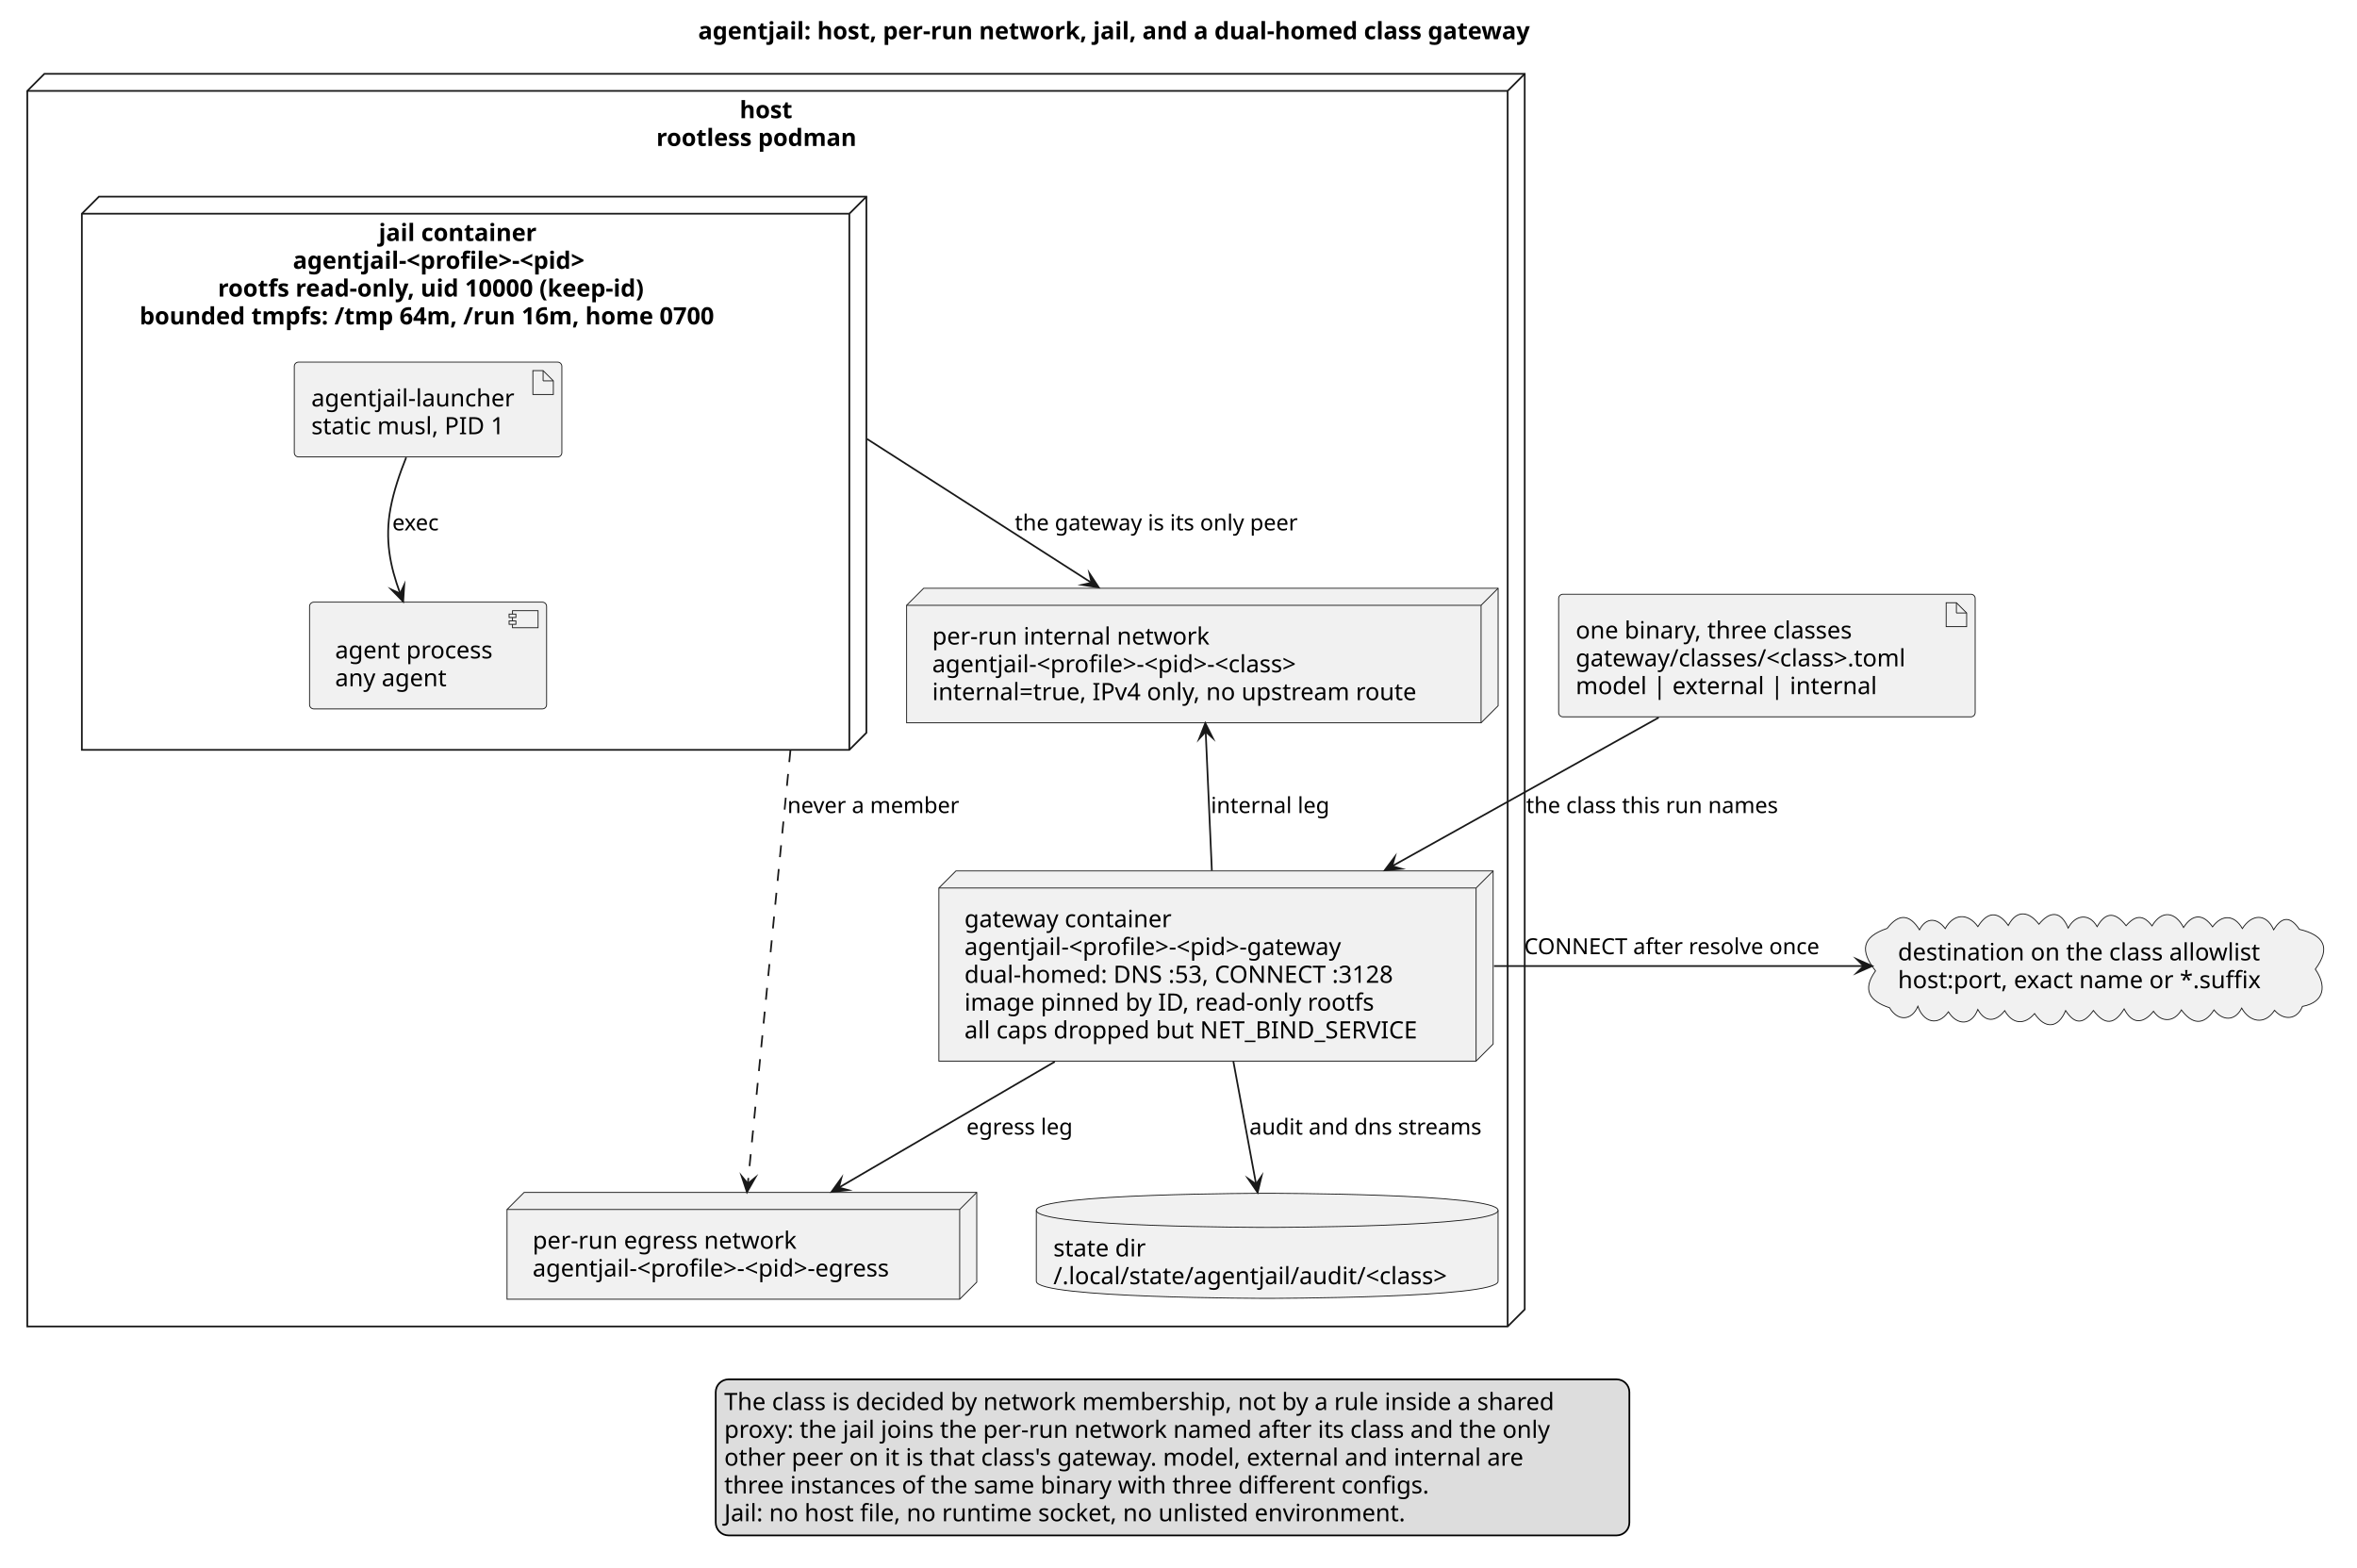
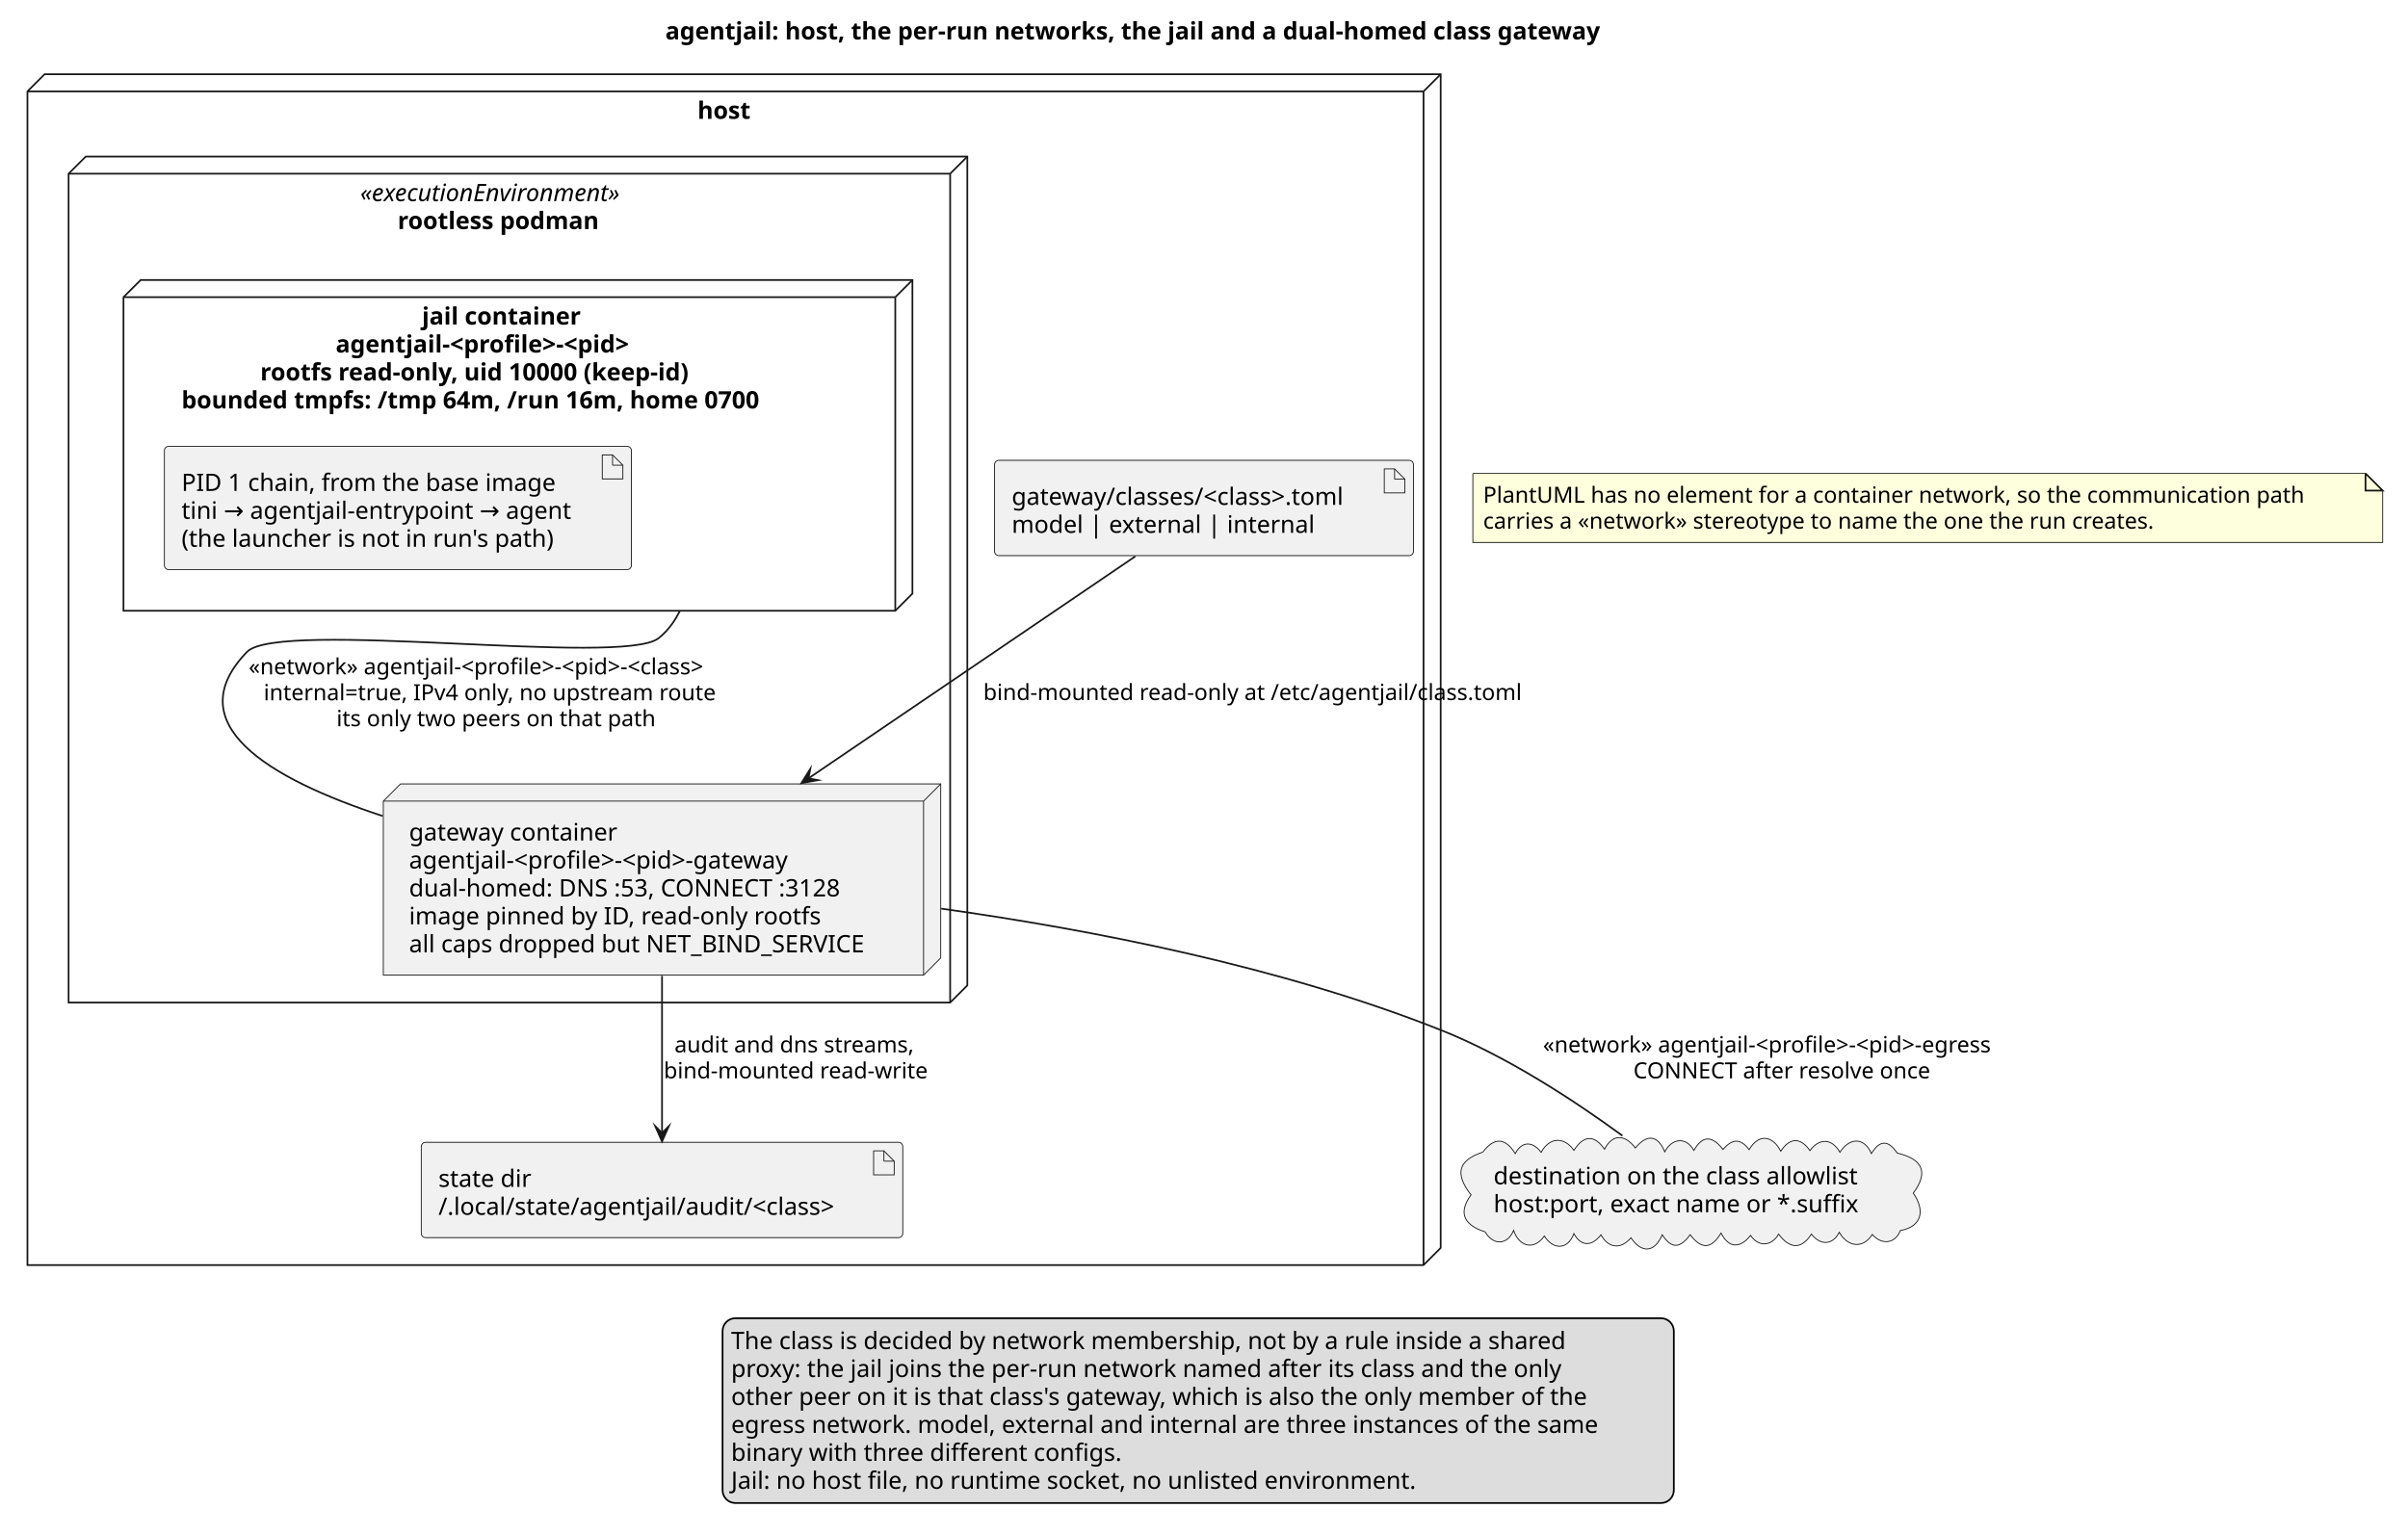
- <svg xmlns="http://www.w3.org/2000/svg" version="1.1" data-diagram-type="DESCRIPTION" style="width:1382px;height:919px;background:#FFFFFF;" width="1382px" height="919px" viewBox="0 0 1382 919" zoomAndPan="magnify" preserveAspectRatio="none" contentStyleType="text/css">
+ <svg xmlns="http://www.w3.org/2000/svg" version="1.1" data-diagram-type="DESCRIPTION" style="width:1404px;height:895px;background:#FFFFFF;" width="1404px" height="895px" viewBox="0 0 1404 895" zoomAndPan="magnify" preserveAspectRatio="none" contentStyleType="text/css">
  <defs />
  <g font-family="sans-serif" lengthAdjust="spacing">
-     <g class="title" data-source-line="5">
-       <text x="409.349" y="22.995" fill="#000" font-size="14" textLength="556.322" font-weight="700">agentjail: host, per-run network, jail, and a dual-homed class gateway</text>
+     <g class="title" data-source-line="7">
+       <text x="387.921" y="22.995" fill="#000" font-size="14" textLength="621.394" font-weight="700">agentjail: host, the per-run networks, the jail and a dual-homed class gateway</text>
    </g>
-     <g class="cluster" data-qualified-name="host" id="ent0001" data-source-line="7">
-       <polygon points="16,53.297,26,43.297,894,43.297,894,767.707,884,777.707,16,777.707,16,53.297" fill="none" style="stroke:#181818;stroke-width:1;stroke-linejoin:miter;stroke-miterlimit:10;" />
-       <line x1="884" y1="53.297" x2="894" y2="43.297" style="stroke:#181818;stroke-width:1;" />
-       <line x1="16" y1="53.297" x2="884" y2="53.297" style="stroke:#181818;stroke-width:1;" />
-       <line x1="884" y1="53.297" x2="884" y2="777.707" style="stroke:#181818;stroke-width:1;" />
-       <text x="433.695" y="69.292" fill="#000" font-size="14" textLength="34.61" font-weight="700">host</text>
-       <text x="384.835" y="85.589" fill="#000" font-size="14" textLength="132.33" font-weight="700">rootless podman</text>
+     <g class="cluster" data-qualified-name="host" id="ent0001" data-source-line="9">
+       <polygon points="16,53.297,26,43.297,840,43.297,840,727.767,830,737.767,16,737.767,16,53.297" fill="none" style="stroke:#181818;stroke-width:1;stroke-linejoin:miter;stroke-miterlimit:10;" />
+       <line x1="830" y1="53.297" x2="840" y2="43.297" style="stroke:#181818;stroke-width:1;" />
+       <line x1="16" y1="53.297" x2="830" y2="53.297" style="stroke:#181818;stroke-width:1;" />
+       <line x1="830" y1="53.297" x2="830" y2="737.767" style="stroke:#181818;stroke-width:1;" />
+       <text x="406.695" y="69.292" fill="#000" font-size="14" textLength="34.61" font-weight="700">host</text>
    </g>
-     <g class="cluster" data-qualified-name="host.jail" id="ent0002" data-source-line="8">
-       <polygon points="48,125.297,58,115.297,508,115.297,508,429.627,498,439.627,48,439.627,48,125.297" fill="none" style="stroke:#181818;stroke-width:1;stroke-linejoin:miter;stroke-miterlimit:10;" />
-       <line x1="498" y1="125.297" x2="508" y2="115.297" style="stroke:#181818;stroke-width:1;" />
-       <line x1="48" y1="125.297" x2="498" y2="125.297" style="stroke:#181818;stroke-width:1;" />
-       <line x1="498" y1="125.297" x2="498" y2="439.627" style="stroke:#181818;stroke-width:1;" />
-       <text x="222.047" y="141.292" fill="#000" font-size="14" textLength="103.906" font-weight="700">jail container</text>
-       <text x="171.71" y="157.589" fill="#000" font-size="14" textLength="204.579" font-weight="700">agentjail-&lt;profile&gt;-&lt;pid&gt;</text>
-       <text x="127.749" y="173.886" fill="#000" font-size="14" textLength="292.503" font-weight="700">rootfs read-only, uid 10000 (keep-id)</text>
-       <text x="81.835" y="190.183" fill="#000" font-size="14" textLength="384.33" font-weight="700">bounded tmpfs: /tmp 64m, /run 16m, home 0700</text>
+     <g class="cluster" data-qualified-name="host.runtime" id="ent0002" data-source-line="10">
+       <polygon points="40,101.297,50,91.297,564,91.297,564,574.677,554,584.677,40,584.677,40,101.297" fill="none" style="stroke:#181818;stroke-width:1;stroke-linejoin:miter;stroke-miterlimit:10;" />
+       <line x1="554" y1="101.297" x2="564" y2="91.297" style="stroke:#181818;stroke-width:1;" />
+       <line x1="40" y1="101.297" x2="554" y2="101.297" style="stroke:#181818;stroke-width:1;" />
+       <line x1="554" y1="101.297" x2="554" y2="584.677" style="stroke:#181818;stroke-width:1;" />
+       <text x="210.059" y="117.292" fill="#000" font-size="14" textLength="175.882" font-style="italic">«executionEnvironment»</text>
+       <text x="231.835" y="133.589" fill="#000" font-size="14" textLength="132.33" font-weight="700">rootless podman</text>
    </g>
-     <g class="entity" data-qualified-name="host.internal" id="ent0005" data-source-line="13">
-       <polygon points="531.59,354.887,541.59,344.887,878.407,344.887,878.407,413.778,868.407,423.778,531.59,423.778,531.59,354.887" fill="#F1F1F1" style="stroke:#181818;stroke-width:0.5;stroke-linejoin:miter;stroke-miterlimit:10;" />
-       <line x1="868.407" y1="354.887" x2="878.407" y2="344.887" style="stroke:#181818;stroke-width:0.5;" />
-       <line x1="531.59" y1="354.887" x2="868.407" y2="354.887" style="stroke:#181818;stroke-width:0.5;" />
-       <line x1="868.407" y1="354.887" x2="868.407" y2="423.778" style="stroke:#181818;stroke-width:0.5;" />
-       <text x="546.59" y="377.882" fill="#000" font-size="14" textLength="171.527">per-run internal network</text>
-       <text x="546.59" y="394.179" fill="#000" font-size="14" textLength="247.174">agentjail-&lt;profile&gt;-&lt;pid&gt;-&lt;class&gt;</text>
-       <text x="546.59" y="410.476" fill="#000" font-size="14" textLength="306.817">internal=true, IPv4 only, no upstream route</text>
+     <g class="cluster" data-qualified-name="host.runtime.jail" id="ent0003" data-source-line="11">
+       <polygon points="72,173.297,82,163.297,532,163.297,532,346.187,522,356.187,72,356.187,72,173.297" fill="none" style="stroke:#181818;stroke-width:1;stroke-linejoin:miter;stroke-miterlimit:10;" />
+       <line x1="522" y1="173.297" x2="532" y2="163.297" style="stroke:#181818;stroke-width:1;" />
+       <line x1="72" y1="173.297" x2="522" y2="173.297" style="stroke:#181818;stroke-width:1;" />
+       <line x1="522" y1="173.297" x2="522" y2="356.187" style="stroke:#181818;stroke-width:1;" />
+       <text x="246.047" y="189.292" fill="#000" font-size="14" textLength="103.906" font-weight="700">jail container</text>
+       <text x="195.71" y="205.589" fill="#000" font-size="14" textLength="204.579" font-weight="700">agentjail-&lt;profile&gt;-&lt;pid&gt;</text>
+       <text x="151.749" y="221.886" fill="#000" font-size="14" textLength="292.503" font-weight="700">rootfs read-only, uid 10000 (keep-id)</text>
+       <text x="105.835" y="238.183" fill="#000" font-size="14" textLength="384.33" font-weight="700">bounded tmpfs: /tmp 64m, /run 16m, home 0700</text>
    </g>
-     <g class="entity" data-qualified-name="host.gateway" id="ent0006" data-source-line="15">
-       <polygon points="550.5,520.627,560.5,510.627,875.49,510.627,875.49,612.111,865.49,622.111,550.5,622.111,550.5,520.627" fill="#F1F1F1" style="stroke:#181818;stroke-width:0.5;stroke-linejoin:miter;stroke-miterlimit:10;" />
-       <line x1="865.49" y1="520.627" x2="875.49" y2="510.627" style="stroke:#181818;stroke-width:0.5;" />
-       <line x1="550.5" y1="520.627" x2="865.49" y2="520.627" style="stroke:#181818;stroke-width:0.5;" />
-       <line x1="865.49" y1="520.627" x2="865.49" y2="622.111" style="stroke:#181818;stroke-width:0.5;" />
-       <text x="565.5" y="543.622" fill="#000" font-size="14" textLength="130.669">gateway container</text>
-       <text x="565.5" y="559.919" fill="#000" font-size="14" textLength="248.842">agentjail-&lt;profile&gt;-&lt;pid&gt;-gateway</text>
-       <text x="565.5" y="576.216" fill="#000" font-size="14" textLength="272.754">dual-homed: DNS :53, CONNECT :3128</text>
-       <text x="565.5" y="592.513" fill="#000" font-size="14" textLength="257.51">image pinned by ID, read-only rootfs</text>
-       <text x="565.5" y="608.809" fill="#000" font-size="14" textLength="284.99">all caps dropped but NET_BIND_SERVICE</text>
+     <g class="entity" data-qualified-name="host.classcfg" id="ent0006" data-source-line="17">
+       <rect x="579.89" y="268.447" width="244.225" height="55.594" fill="#F1F1F1" style="stroke:#181818;stroke-width:0.5;" rx="2.5" ry="2.5" />
+       <polygon points="807.115,273.447,807.115,287.447,819.115,287.447,819.115,279.447,813.115,273.447,807.115,273.447" fill="#F1F1F1" style="stroke:#181818;stroke-width:0.5;stroke-linejoin:miter;stroke-miterlimit:10;" />
+       <line x1="813.115" y1="273.447" x2="813.115" y2="279.447" style="stroke:#181818;stroke-width:0.5;" />
+       <line x1="819.115" y1="279.447" x2="813.115" y2="279.447" style="stroke:#181818;stroke-width:0.5;" />
+       <text x="589.89" y="294.442" fill="#000" font-size="14" textLength="214.225">gateway/classes/&lt;class&gt;.toml</text>
+       <text x="589.89" y="310.739" fill="#000" font-size="14" textLength="182.889">model | external | internal</text>
    </g>
-     <g class="entity" data-qualified-name="host.egress" id="ent0007" data-source-line="17">
-       <polygon points="297.29,709.117,307.29,699.117,572.706,699.117,572.706,751.711,562.706,761.711,297.29,761.711,297.29,709.117" fill="#F1F1F1" style="stroke:#181818;stroke-width:0.5;stroke-linejoin:miter;stroke-miterlimit:10;" />
-       <line x1="562.706" y1="709.117" x2="572.706" y2="699.117" style="stroke:#181818;stroke-width:0.5;" />
-       <line x1="297.29" y1="709.117" x2="562.706" y2="709.117" style="stroke:#181818;stroke-width:0.5;" />
-       <line x1="562.706" y1="709.117" x2="562.706" y2="761.711" style="stroke:#181818;stroke-width:0.5;" />
-       <text x="312.29" y="732.112" fill="#000" font-size="14" textLength="164.021">per-run egress network</text>
-       <text x="312.29" y="748.409" fill="#000" font-size="14" textLength="235.416">agentjail-&lt;profile&gt;-&lt;pid&gt;-egress</text>
+     <g class="entity" data-qualified-name="host.state" id="ent0007" data-source-line="18">
+       <rect x="245.63" y="666.177" width="280.742" height="55.594" fill="#F1F1F1" style="stroke:#181818;stroke-width:0.5;" rx="2.5" ry="2.5" />
+       <polygon points="509.372,671.177,509.372,685.177,521.372,685.177,521.372,677.177,515.372,671.177,509.372,671.177" fill="#F1F1F1" style="stroke:#181818;stroke-width:0.5;stroke-linejoin:miter;stroke-miterlimit:10;" />
+       <line x1="515.372" y1="671.177" x2="515.372" y2="677.177" style="stroke:#181818;stroke-width:0.5;" />
+       <line x1="521.372" y1="677.177" x2="515.372" y2="677.177" style="stroke:#181818;stroke-width:0.5;" />
+       <text x="255.63" y="692.172" fill="#000" font-size="14" textLength="58.447">state dir</text>
+       <text x="255.63" y="708.469" fill="#000" font-size="14" textLength="250.742">/.local/state/agentjail/audit/&lt;class&gt;</text>
    </g>
-     <g class="entity" data-qualified-name="host.state" id="ent0008" data-source-line="19">
-       <path d="M607.63,709.617 C607.63,699.617 743.001,699.617 743.001,699.617 C743.001,699.617 878.372,699.617 878.372,709.617 L878.372,751.211 C878.372,761.211 743.001,761.211 743.001,761.211 C743.001,761.211 607.63,761.211 607.63,751.211 L607.63,709.617" style="stroke:#181818;stroke-width:0.5;" fill="#F1F1F1" />
-       <path d="M607.63,709.617 C607.63,719.617 743.001,719.617 743.001,719.617 C743.001,719.617 878.372,719.617 878.372,709.617" style="stroke:#181818;stroke-width:0.5;" fill="none" />
-       <text x="617.63" y="736.612" fill="#000" font-size="14" textLength="58.447">state dir</text>
-       <text x="617.63" y="752.909" fill="#000" font-size="14" textLength="250.742">/.local/state/agentjail/audit/&lt;class&gt;</text>
+     <g class="entity" data-qualified-name="host.runtime.gateway" id="ent0005" data-source-line="14">
+       <polygon points="223.5,467.187,233.5,457.187,548.49,457.187,548.49,558.671,538.49,568.671,223.5,568.671,223.5,467.187" fill="#F1F1F1" style="stroke:#181818;stroke-width:0.5;stroke-linejoin:miter;stroke-miterlimit:10;" />
+       <line x1="538.49" y1="467.187" x2="548.49" y2="457.187" style="stroke:#181818;stroke-width:0.5;" />
+       <line x1="223.5" y1="467.187" x2="538.49" y2="467.187" style="stroke:#181818;stroke-width:0.5;" />
+       <line x1="538.49" y1="467.187" x2="538.49" y2="568.671" style="stroke:#181818;stroke-width:0.5;" />
+       <text x="238.5" y="490.182" fill="#000" font-size="14" textLength="130.669">gateway container</text>
+       <text x="238.5" y="506.479" fill="#000" font-size="14" textLength="248.842">agentjail-&lt;profile&gt;-&lt;pid&gt;-gateway</text>
+       <text x="238.5" y="522.776" fill="#000" font-size="14" textLength="272.754">dual-homed: DNS :53, CONNECT :3128</text>
+       <text x="238.5" y="539.073" fill="#000" font-size="14" textLength="257.51">image pinned by ID, read-only rootfs</text>
+       <text x="238.5" y="555.369" fill="#000" font-size="14" textLength="284.99">all caps dropped but NET_BIND_SERVICE</text>
    </g>
-     <g class="entity" data-qualified-name="host.jail.launcher" id="ent0003" data-source-line="9">
-       <rect x="172.55" y="212.297" width="156.896" height="55.594" fill="#F1F1F1" style="stroke:#181818;stroke-width:0.5;" rx="2.5" ry="2.5" />
-       <polygon points="312.446,217.297,312.446,231.297,324.446,231.297,324.446,223.297,318.446,217.297,312.446,217.297" fill="#F1F1F1" style="stroke:#181818;stroke-width:0.5;stroke-linejoin:miter;stroke-miterlimit:10;" />
-       <line x1="318.446" y1="217.297" x2="318.446" y2="223.297" style="stroke:#181818;stroke-width:0.5;" />
-       <line x1="324.446" y1="223.297" x2="318.446" y2="223.297" style="stroke:#181818;stroke-width:0.5;" />
-       <text x="182.55" y="238.292" fill="#000" font-size="14" textLength="126.896">agentjail-launcher</text>
-       <text x="182.55" y="254.589" fill="#000" font-size="14" textLength="122.192">static musl, PID 1</text>
+     <g class="entity" data-qualified-name="host.runtime.jail.init" id="ent0004" data-source-line="12">
+       <rect x="95.85" y="260.297" width="272.307" height="71.891" fill="#F1F1F1" style="stroke:#181818;stroke-width:0.5;" rx="2.5" ry="2.5" />
+       <polygon points="351.157,265.297,351.157,279.297,363.157,279.297,363.157,271.297,357.157,265.297,351.157,265.297" fill="#F1F1F1" style="stroke:#181818;stroke-width:0.5;stroke-linejoin:miter;stroke-miterlimit:10;" />
+       <line x1="357.157" y1="265.297" x2="357.157" y2="271.297" style="stroke:#181818;stroke-width:0.5;" />
+       <line x1="363.157" y1="271.297" x2="357.157" y2="271.297" style="stroke:#181818;stroke-width:0.5;" />
+       <text x="105.85" y="286.292" fill="#000" font-size="14" textLength="234.165">PID 1 chain, from the base image</text>
+       <text x="105.85" y="302.589" fill="#000" font-size="14" textLength="242.307">tini → agentjail-entrypoint → agent</text>
+       <text x="105.85" y="318.886" fill="#000" font-size="14" textLength="235.102">(the launcher is not in run's path)</text>
    </g>
-     <g class="entity" data-qualified-name="host.jail.agent" id="ent0004" data-source-line="10">
-       <rect x="181.5" y="353.037" width="138.998" height="62.594" fill="#F1F1F1" style="stroke:#181818;stroke-width:0.5;" rx="2.5" ry="2.5" />
-       <rect x="300.498" y="358.037" width="15" height="10" fill="#F1F1F1" style="stroke:#181818;stroke-width:0.5;" />
-       <rect x="298.498" y="360.037" width="4" height="2" fill="#F1F1F1" style="stroke:#181818;stroke-width:0.5;" />
-       <rect x="298.498" y="364.037" width="4" height="2" fill="#F1F1F1" style="stroke:#181818;stroke-width:0.5;" />
-       <text x="196.5" y="386.032" fill="#000" font-size="14" textLength="98.998">agent process</text>
-       <text x="196.5" y="402.329" fill="#000" font-size="14" textLength="70.629">any agent</text>
+     <g class="entity" data-qualified-name="destination" id="ent0008" data-source-line="21">
+       <path d="M864.532,671.903 C871.212,663.148 877.58,663.33 883.462,672.735 C887.46,665.119 893.901,665.715 898.547,672.032 C903.399,663.202 911.814,662.615 917.712,670.859 C923.173,662.185 929.408,661.4 935.525,670.189 C940.56,660.591 947.788,661.957 953.509,669.467 C960.092,661.449 966.446,661.582 970.648,671.715 C974.596,664.052 982.888,662.505 987.623,670.882 C993.007,661.494 998.669,662.71 1004.609,670.325 C1009.943,664.178 1014.591,663.587 1019.827,670.44 C1025.543,660.845 1033.527,662.201 1038.299,671.369 C1043.489,663.317 1049.768,663.099 1055.308,670.997 C1060.825,663.512 1068.16,663.876 1072.785,671.996 C1078.077,663.719 1086.577,662.577 1091.151,672.712 C1096.05,664.647 1101.019,664.775 1106.191,672.452 C1120.358,675.799 1125.02,683.029 1115.546,695.835 C1122.104,705.16 1121.331,715.168 1108.029,717.651 C1104.743,725.731 1096.912,725.965 1091.651,719.943 C1085.917,728.834 1076.989,726.835 1072.39,718.661 C1068.392,726.535 1061.095,726.193 1056.168,719.71 C1050.014,729.258 1043.198,728.026 1037.035,719.72 C1033.024,726.824 1025.357,727.463 1020.687,720.484 C1014.716,728.03 1008.104,728.212 1003.457,719.114 C997.78,728.533 992.074,728.799 985.449,720.053 C979.83,727.812 974.842,728.79 969.165,720.11 C964.83,730.504 957.171,731.158 950.951,721.853 C945.053,728.777 937.895,728.107 933.452,720.142 C928.379,726.671 922.103,727.433 917.665,719.45 C914.06,729.102 905.475,728.931 900.437,720.841 C894.097,729.725 885.603,726.696 882.536,717.585 C878.779,726.401 870.529,726.338 865.921,718.43 C854.408,714.681 849.546,708.057 857.696,696.823 C848.593,685.106 849.417,676.977 864.532,671.903" style="stroke:#181818;stroke-width:0.5;" fill="#F1F1F1" />
+       <text x="870.83" y="690.672" fill="#000" font-size="14" textLength="228.348">destination on the class allowlist</text>
+       <text x="870.83" y="706.969" fill="#000" font-size="14" textLength="228.225">host:port, exact name or *.suffix</text>
    </g>
-     <g class="entity" data-qualified-name="classcfg" id="ent0009" data-source-line="22">
-       <rect x="913.89" y="348.387" width="244.225" height="71.891" fill="#F1F1F1" style="stroke:#181818;stroke-width:0.5;" rx="2.5" ry="2.5" />
-       <polygon points="1141.115,353.387,1141.115,367.387,1153.115,367.387,1153.115,359.387,1147.115,353.387,1141.115,353.387" fill="#F1F1F1" style="stroke:#181818;stroke-width:0.5;stroke-linejoin:miter;stroke-miterlimit:10;" />
-       <line x1="1147.115" y1="353.387" x2="1147.115" y2="359.387" style="stroke:#181818;stroke-width:0.5;" />
-       <line x1="1153.115" y1="359.387" x2="1147.115" y2="359.387" style="stroke:#181818;stroke-width:0.5;" />
-       <text x="923.89" y="374.382" fill="#000" font-size="14" textLength="176.128">one binary, three classes</text>
-       <text x="923.89" y="390.679" fill="#000" font-size="14" textLength="214.225">gateway/classes/&lt;class&gt;.toml</text>
-       <text x="923.89" y="406.976" fill="#000" font-size="14" textLength="182.889">model | external | internal</text>
+     <g class="entity" data-qualified-name="netnote" id="ent0013" data-source-line="29">
+       <path d="M858.76,276.107 L858.76,316.373 L1389.236,316.373 L1389.236,286.107 L1379.236,276.107 L858.76,276.107" style="stroke:#181818;stroke-width:0.5;" fill="#FEFFDD" />
+       <path d="M1379.236,276.107 L1379.236,286.107 L1389.236,286.107 L1379.236,276.107" style="stroke:#181818;stroke-width:1;" fill="#FEFFDD" />
+       <text x="864.76" y="293.174" fill="#000" font-size="13" textLength="509.476">PlantUML has no element for a container network, so the communication path</text>
+       <text x="864.76" y="308.307" fill="#000" font-size="13" textLength="423.439">carries a «network» stereotype to name the one the run creates.</text>
    </g>
-     <g class="entity" data-qualified-name="destination" id="ent0010" data-source-line="23">
-       <path d="M1106.532,544.303 C1113.212,535.548 1119.58,535.73 1125.462,545.135 C1129.46,537.519 1135.901,538.115 1140.547,544.432 C1145.399,535.602 1153.814,535.015 1159.712,543.259 C1165.173,534.585 1171.408,533.8 1177.525,542.589 C1182.56,532.991 1189.788,534.357 1195.509,541.867 C1202.092,533.849 1208.446,533.982 1212.648,544.115 C1216.596,536.452 1224.888,534.905 1229.623,543.282 C1235.007,533.894 1240.669,535.11 1246.609,542.725 C1251.943,536.578 1256.591,535.987 1261.827,542.84 C1267.543,533.245 1275.527,534.601 1280.299,543.769 C1285.489,535.717 1291.768,535.499 1297.308,543.397 C1302.825,535.912 1310.16,536.276 1314.785,544.396 C1320.077,536.119 1328.577,534.977 1333.151,545.112 C1338.05,537.047 1343.019,537.175 1348.191,544.852 C1362.358,548.199 1367.02,555.429 1357.546,568.235 C1364.104,577.56 1363.331,587.568 1350.029,590.051 C1346.743,598.131 1338.912,598.365 1333.651,592.343 C1327.917,601.234 1318.989,599.235 1314.39,591.061 C1310.392,598.935 1303.095,598.593 1298.168,592.11 C1292.014,601.658 1285.198,600.426 1279.035,592.12 C1275.024,599.224 1267.357,599.863 1262.687,592.884 C1256.716,600.43 1250.104,600.612 1245.457,591.514 C1239.78,600.933 1234.074,601.199 1227.449,592.453 C1221.83,600.212 1216.842,601.19 1211.165,592.51 C1206.83,602.904 1199.171,603.558 1192.951,594.253 C1187.053,601.177 1179.895,600.507 1175.452,592.542 C1170.379,599.071 1164.103,599.833 1159.665,591.85 C1156.06,601.502 1147.475,601.331 1142.437,593.241 C1136.097,602.125 1127.603,599.096 1124.536,589.985 C1120.779,598.801 1112.529,598.738 1107.921,590.83 C1096.408,587.081 1091.546,580.457 1099.696,569.223 C1090.593,557.506 1091.417,549.377 1106.532,544.303" style="stroke:#181818;stroke-width:0.5;" fill="#F1F1F1" />
-       <text x="1112.83" y="563.072" fill="#000" font-size="14" textLength="228.348">destination on the class allowlist</text>
-       <text x="1112.83" y="579.369" fill="#000" font-size="14" textLength="228.225">host:port, exact name or *.suffix</text>
+     <g class="link" data-entity-1="ent0006" data-entity-2="ent0005" id="lnk9" data-source-line="23" data-link-type="dependency">
+       <path d="M661.98,324.437 C613.23,357.547 533.826,411.497 471.386,453.917" style="stroke:#181818;stroke-width:1;" fill="none" id="classcfg-to-gateway" />
+       <polygon points="467.25,456.727,476.942,454.978,471.386,453.917,472.447,448.361,467.25,456.727" fill="#181818" style="stroke:#181818;stroke-width:1;stroke-linejoin:miter;stroke-miterlimit:10;" />
+       <text x="573.3" y="408.254" fill="#000" font-size="13" textLength="334.166">bind-mounted read-only at /etc/agentjail/class.toml</text>
    </g>
-     <g class="link" data-entity-1="ent0003" data-entity-2="ent0004" id="lnk11" data-source-line="25" data-link-type="dependency">
-       <path d="M238.15,268.227 C234.43,277.427 230.87,287.907 229,297.887 C225.57,316.257 228.662,331.839 234.662,348.019" style="stroke:#181818;stroke-width:1;" fill="none" id="launcher-to-agent" />
-       <polygon points="236.4,352.707,237.021,342.878,234.662,348.019,229.52,345.659,236.4,352.707" fill="#181818" style="stroke:#181818;stroke-width:1;stroke-linejoin:miter;stroke-miterlimit:10;" />
-       <text x="230" y="310.954" fill="#000" font-size="13" textLength="30.837">exec</text>
+     <g class="link" data-entity-1="ent0003" data-entity-2="ent0005" id="lnk10" data-source-line="24" data-link-type="association">
+       <path d="M396.295,356.454 C396.065,356.919 395.829,357.381 395.587,357.839 C394.618,359.672 393.553,361.444 392.381,363.137 C390.037,366.522 387.268,369.589 384,372.187 C363.11,388.797 162.55,361.007 144,380.187 C103.43,422.137 156.49,454.027 223.15,475.907" style="stroke:#181818;stroke-width:1;" fill="none" id="jail-gateway" />
+       <text x="145" y="393.254" fill="#000" font-size="13" textLength="302.352">«network» agentjail-&lt;profile&gt;-&lt;pid&gt;-&lt;class&gt;</text>
+       <text x="153.725" y="408.387" fill="#000" font-size="13" textLength="284.902">internal=true, IPv4 only, no upstream route</text>
+       <text x="196.191" y="423.519" fill="#000" font-size="13" textLength="199.97">its only two peers on that path</text>
    </g>
-     <g class="link" data-entity-1="ent0002" data-entity-2="ent0005" id="lnk12" data-source-line="26" data-link-type="dependency">
-       <path d="M508.411,257.375 C508.781,257.611 509.153,257.85 509.529,258.091 C512.534,260.016 515.742,262.071 519.124,264.238 C525.886,268.571 533.344,273.348 541.269,278.426 C572.968,298.734 607.93,321.134 640.01,341.689" style="stroke:#181818;stroke-width:1;" fill="none" id="jail-to-internal" />
-       <polygon points="644.22,344.387,638.8,336.163,640.01,341.689,634.484,342.899,644.22,344.387" fill="#181818" style="stroke:#181818;stroke-width:1;stroke-linejoin:miter;stroke-miterlimit:10;" />
-       <text x="595" y="310.954" fill="#000" font-size="13" textLength="180.559">the gateway is its only peer</text>
+     <g class="link" data-entity-1="ent0005" data-entity-2="ent0008" id="lnk11" data-source-line="25" data-link-type="association">
+       <path d="M548.8,529.907 C637.22,542.297 747.14,563.817 840,600.677 C878.55,615.977 917.99,641.867 945.98,662.347" style="stroke:#181818;stroke-width:1;" fill="none" id="gateway-destination" />
+       <text x="899.66" y="613.744" fill="#000" font-size="13" textLength="291.434">«network» agentjail-&lt;profile&gt;-&lt;pid&gt;-egress</text>
+       <text x="952.336" y="628.877" fill="#000" font-size="13" textLength="186.082">CONNECT after resolve once</text>
    </g>
-     <g class="link" data-entity-1="ent0005" data-entity-2="ent0006" id="lnk14" data-source-line="27" data-link-type="dependency">
-       <path d="M706.942,428.952 C708.062,454.162 709.32,482.467 710.56,510.417" style="stroke:#181818;stroke-width:1;" fill="none" id="internal-backto-gateway" />
-       <polygon points="706.72,423.957,703.123,433.126,706.942,428.952,711.116,432.77,706.72,423.957" fill="#181818" style="stroke:#181818;stroke-width:1;stroke-linejoin:miter;stroke-miterlimit:10;" />
-       <text x="710" y="476.694" fill="#000" font-size="13" textLength="74.103">internal leg</text>
+     <g class="link" data-entity-1="ent0005" data-entity-2="ent0007" id="lnk12" data-source-line="26" data-link-type="dependency">
+       <path d="M386,569.107 C386,601.167 386,635.147 386,660.707" style="stroke:#181818;stroke-width:1;" fill="none" id="gateway-to-state" />
+       <polygon points="386,665.707,390,656.707,386,660.707,382,656.707,386,665.707" fill="#181818" style="stroke:#181818;stroke-width:1;stroke-linejoin:miter;stroke-miterlimit:10;" />
+       <text x="393.262" y="613.744" fill="#000" font-size="13" textLength="150.033">audit and dns streams,</text>
+       <text x="387" y="628.877" fill="#000" font-size="13" textLength="162.557">bind-mounted read-write</text>
    </g>
-     <g class="link" data-entity-1="ent0006" data-entity-2="ent0007" id="lnk15" data-source-line="28" data-link-type="dependency">
-       <path d="M618.49,622.457 C574.73,647.967 528.72,674.789 491.85,696.279" style="stroke:#181818;stroke-width:1;" fill="none" id="gateway-to-egress" />
-       <polygon points="487.53,698.797,497.32,697.721,491.85,696.279,493.291,690.809,487.53,698.797" fill="#181818" style="stroke:#181818;stroke-width:1;stroke-linejoin:miter;stroke-miterlimit:10;" />
-       <text x="566.66" y="665.184" fill="#000" font-size="13" textLength="67.133">egress leg</text>
-     </g>
-     <g class="link" data-entity-1="ent0006" data-entity-2="ent0008" id="lnk16" data-source-line="29" data-link-type="dependency">
-       <path d="M723.16,622.227 C727.92,647.937 732.489,672.671 736.489,694.251" style="stroke:#181818;stroke-width:1;" fill="none" id="gateway-to-state" />
-       <polygon points="737.4,699.167,739.693,689.589,736.489,694.251,731.827,691.047,737.4,699.167" fill="#181818" style="stroke:#181818;stroke-width:1;stroke-linejoin:miter;stroke-miterlimit:10;" />
-       <text x="732.57" y="665.184" fill="#000" font-size="13" textLength="145.901">audit and dns streams</text>
-     </g>
-     <g class="link" data-entity-1="ent0006" data-entity-2="ent0010" id="lnk17" data-source-line="30" data-link-type="dependency">
-       <path d="M875.99,566.367 C947.58,566.367 1025.47,566.367 1092.72,566.367" style="stroke:#181818;stroke-width:1;" fill="none" id="gateway-to-destination" />
-       <polygon points="1097.72,566.367,1088.72,562.367,1092.72,566.367,1088.72,570.367,1097.72,566.367" fill="#181818" style="stroke:#181818;stroke-width:1;stroke-linejoin:miter;stroke-miterlimit:10;" />
-       <text x="893.66" y="559.434" fill="#000" font-size="13" textLength="186.082">CONNECT after resolve once</text>
-     </g>
-     <g class="link" data-entity-1="ent0009" data-entity-2="ent0006" id="lnk18" data-source-line="31" data-link-type="dependency">
-       <path d="M972.57,420.687 C926.82,446.187 868.547,478.673 816.267,507.813" style="stroke:#181818;stroke-width:1;" fill="none" id="classcfg-to-gateway" />
-       <polygon points="811.9,510.247,821.709,509.359,816.267,507.813,817.814,502.371,811.9,510.247" fill="#181818" style="stroke:#181818;stroke-width:1;stroke-linejoin:miter;stroke-miterlimit:10;" />
-       <text x="894.84" y="476.694" fill="#000" font-size="13" textLength="159.32">the class this run names</text>
-     </g>
-     <g class="link" data-entity-1="ent0002" data-entity-2="ent0007" id="lnk19" data-source-line="32" data-link-type="dependency">
-       <path d="M463.465,439.845 C463.388,440.633 463.31,441.423 463.232,442.213 C462.922,445.373 462.61,448.543 462.298,451.721 C461.673,458.077 461.045,464.463 460.416,470.863 C459.158,483.663 457.894,496.516 456.64,509.28 C454.13,534.808 451.655,559.982 449.326,583.672 C444.667,631.051 441.082,667.516 438.48,693.971" style="stroke:#181818;stroke-width:1;stroke-dasharray:7,7;" fill="none" id="jail-to-egress" />
-       <polygon points="437.99,698.947,442.852,690.382,438.48,693.971,434.89,689.599,437.99,698.947" fill="#181818" style="stroke:#181818;stroke-width:1;stroke-linejoin:miter;stroke-miterlimit:10;" />
-       <text x="461.66" y="476.694" fill="#000" font-size="13" textLength="108.424">never a member</text>
-     </g>
-     <g class="legend" data-source-line="34">
-       <rect x="419.658" y="808.707" width="535.704" height="91.484" fill="#DDD" style="stroke:#000;stroke-width:1;" rx="7.5" ry="7.5" />
-       <text x="424.658" y="826.702" fill="#000" font-size="14" textLength="525.704">The class is decided by network membership, not by a rule inside a shared</text>
-       <text x="424.658" y="842.999" fill="#000" font-size="14" textLength="522.033">proxy: the jail joins the per-run network named after its class and the only</text>
-       <text x="424.658" y="859.296" fill="#000" font-size="14" textLength="508.621">other peer on it is that class's gateway. model, external and internal are</text>
-       <text x="424.658" y="875.593" fill="#000" font-size="14" textLength="444.473">three instances of the same binary with three different configs.</text>
-       <text x="424.658" y="891.889" fill="#000" font-size="14" textLength="428.641">Jail: no host file, no runtime socket, no unlisted environment.</text>
+     <g class="legend" data-source-line="33">
+       <rect x="421.295" y="768.767" width="554.646" height="107.781" fill="#DDD" style="stroke:#000;stroke-width:1;" rx="7.5" ry="7.5" />
+       <text x="426.295" y="786.762" fill="#000" font-size="14" textLength="525.704">The class is decided by network membership, not by a rule inside a shared</text>
+       <text x="426.295" y="803.059" fill="#000" font-size="14" textLength="522.033">proxy: the jail joins the per-run network named after its class and the only</text>
+       <text x="426.295" y="819.356" fill="#000" font-size="14" textLength="541.078">other peer on it is that class's gateway, which is also the only member of the</text>
+       <text x="426.295" y="835.653" fill="#000" font-size="14" textLength="544.646">egress network. model, external and internal are three instances of the same</text>
+       <text x="426.295" y="851.949" fill="#000" font-size="14" textLength="243.681">binary with three different configs.</text>
+       <text x="426.295" y="868.246" fill="#000" font-size="14" textLength="428.641">Jail: no host file, no runtime socket, no unlisted environment.</text>
    </g>
  </g>
</svg>
